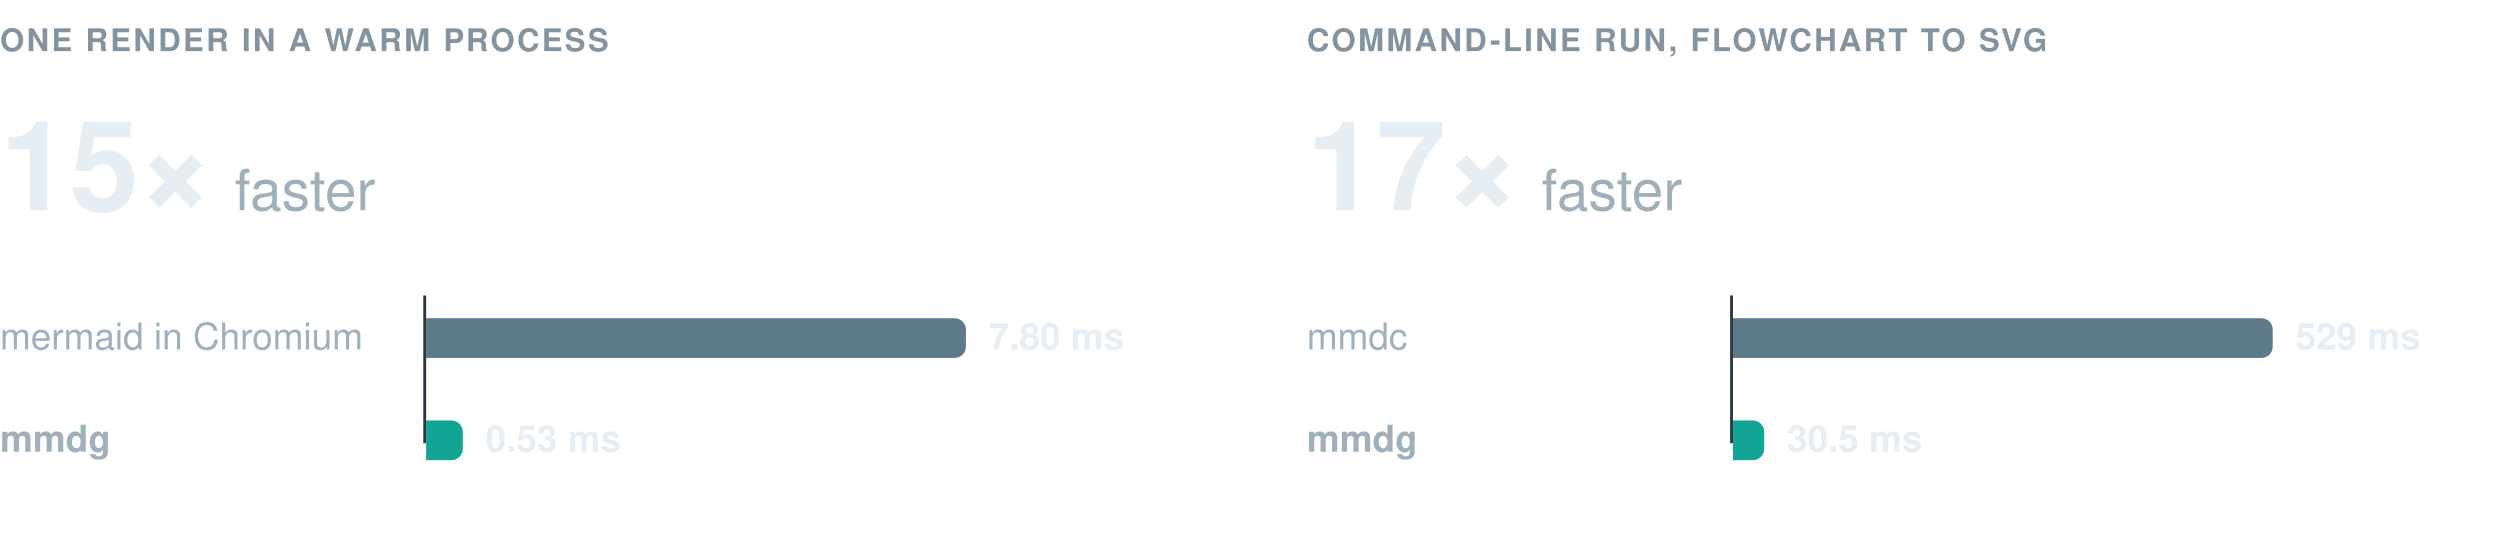
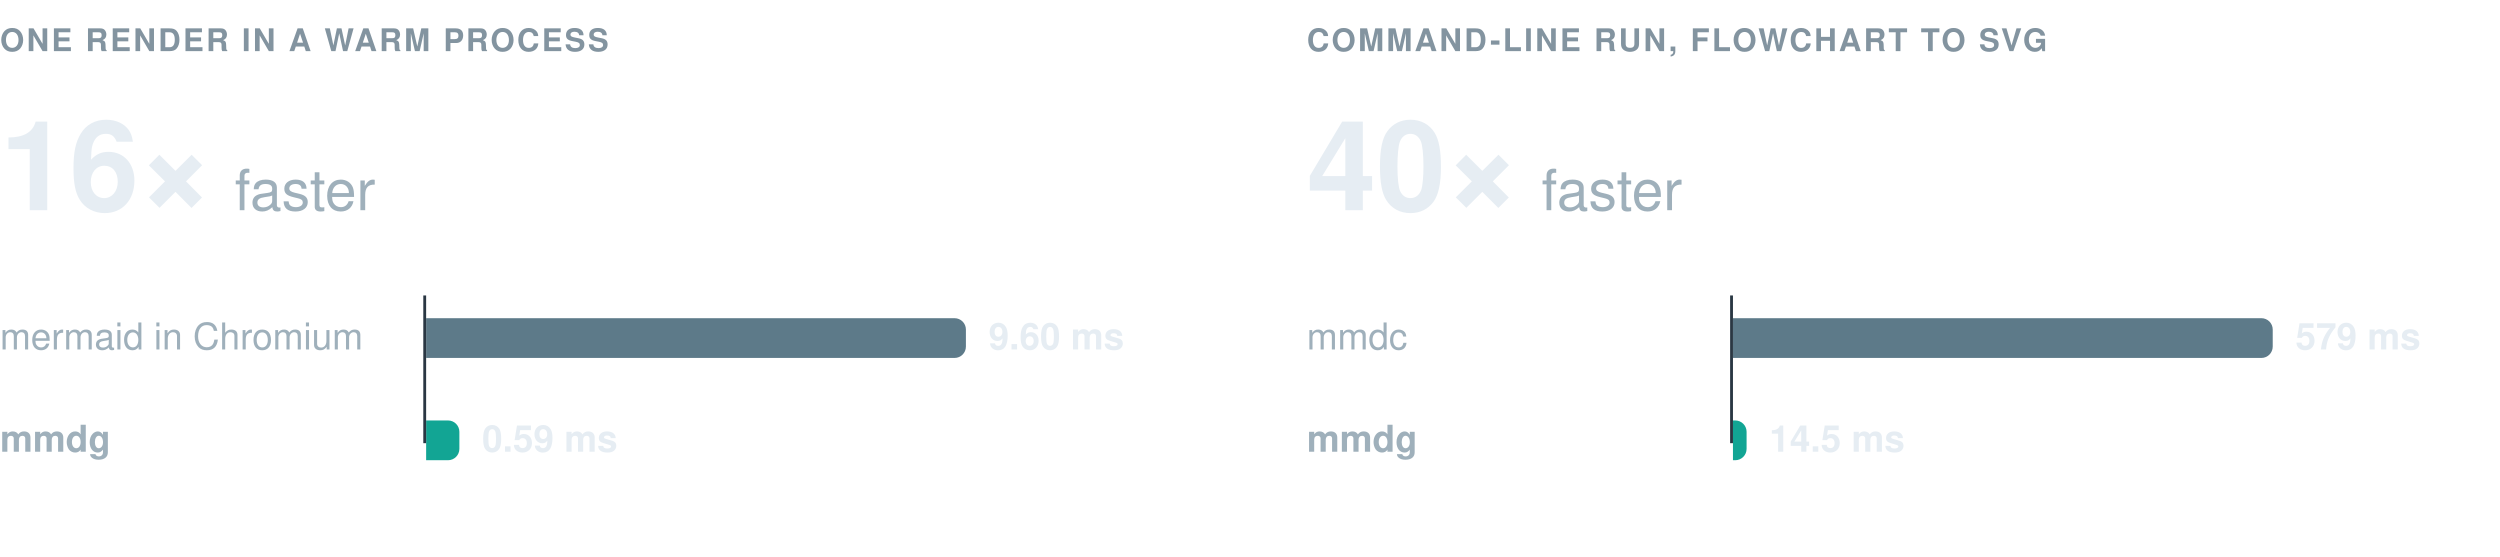
<svg xmlns="http://www.w3.org/2000/svg" width="880" height="196" viewBox="0 0 880 196" role="img" font-family="-apple-system, BlinkMacSystemFont, 'Segoe UI', Helvetica, Arial, sans-serif">
  <text x="0" y="18" font-size="11" letter-spacing="0.8" font-weight="600" fill="#8394a0">ONE RENDER IN A WARM PROCESS</text>
-   <text x="0" y="74" font-size="44" font-weight="700" fill="#e6edf3">15×<tspan font-size="20" font-weight="500" fill="#9fb0bb" dx="8">faster</tspan>
+   <text x="0" y="74" font-size="44" font-weight="700" fill="#e6edf3">16×<tspan font-size="20" font-weight="500" fill="#9fb0bb" dx="8">faster</tspan>
  </text>
  <text x="0" y="123" font-size="13" font-weight="400" fill="#9fb0bb">mermaid in Chromium</text>
  <path d="M150.0 112.0h186.0a4.0 4.0 0 0 1 4.0 4.0v6.0a4.0 4.0 0 0 1 -4.0 4.0h-186.0z" fill="#5d7a89" />
-   <text x="348.0" y="123" font-size="13" font-weight="600" fill="#e6edf3">7.80 ms</text>
+   <text x="348.0" y="123" font-size="13" font-weight="600" fill="#e6edf3">9.60 ms</text>
  <text x="0" y="159" font-size="13" font-weight="700" fill="#9fb0bb">mmdg</text>
-   <path d="M150.0 148.0h8.9a4.0 4.0 0 0 1 4.0 4.0v6.0a4.0 4.0 0 0 1 -4.0 4.0h-8.9z" fill="#12a594" />
-   <text x="170.9" y="159" font-size="13" font-weight="600" fill="#e6edf3">0.53 ms</text>
+   <path d="M150.0 148.0h7.7a4.0 4.0 0 0 1 4.0 4.0v6.0a4.0 4.0 0 0 1 -4.0 4.0h-7.7z" fill="#12a594" />
+   <text x="169.7" y="159" font-size="13" font-weight="600" fill="#e6edf3">0.59 ms</text>
  <path d="M149.5 104v52" stroke="#2a3743" stroke-width="1" />
  <text x="460" y="18" font-size="11" letter-spacing="0.8" font-weight="600" fill="#8394a0">COMMAND-LINE RUN, FLOWCHART TO SVG</text>
-   <text x="460" y="74" font-size="44" font-weight="700" fill="#e6edf3">17×<tspan font-size="20" font-weight="500" fill="#9fb0bb" dx="8">faster</tspan>
+   <text x="460" y="74" font-size="44" font-weight="700" fill="#e6edf3">40×<tspan font-size="20" font-weight="500" fill="#9fb0bb" dx="8">faster</tspan>
  </text>
  <text x="460" y="123" font-size="13" font-weight="400" fill="#9fb0bb">mmdc</text>
  <path d="M610.0 112.0h186.0a4.0 4.0 0 0 1 4.0 4.0v6.0a4.0 4.0 0 0 1 -4.0 4.0h-186.0z" fill="#5d7a89" />
-   <text x="808.0" y="123" font-size="13" font-weight="600" fill="#e6edf3">529 ms</text>
+   <text x="808.0" y="123" font-size="13" font-weight="600" fill="#e6edf3">579 ms</text>
  <text x="460" y="159" font-size="13" font-weight="700" fill="#9fb0bb">mmdg</text>
-   <path d="M610.0 148.0h7.0a4.0 4.0 0 0 1 4.0 4.0v6.0a4.0 4.0 0 0 1 -4.0 4.0h-7.0z" fill="#12a594" />
-   <text x="629.0" y="159" font-size="13" font-weight="600" fill="#e6edf3">30.5 ms</text>
+   <path d="M610.0 148.0h0.8a4.0 4.0 0 0 1 4.0 4.0v6.0a4.0 4.0 0 0 1 -4.0 4.0h-0.8z" fill="#12a594" />
+   <text x="622.8" y="159" font-size="13" font-weight="600" fill="#e6edf3">14.5 ms</text>
  <path d="M609.5 104v52" stroke="#2a3743" stroke-width="1" />
</svg>
